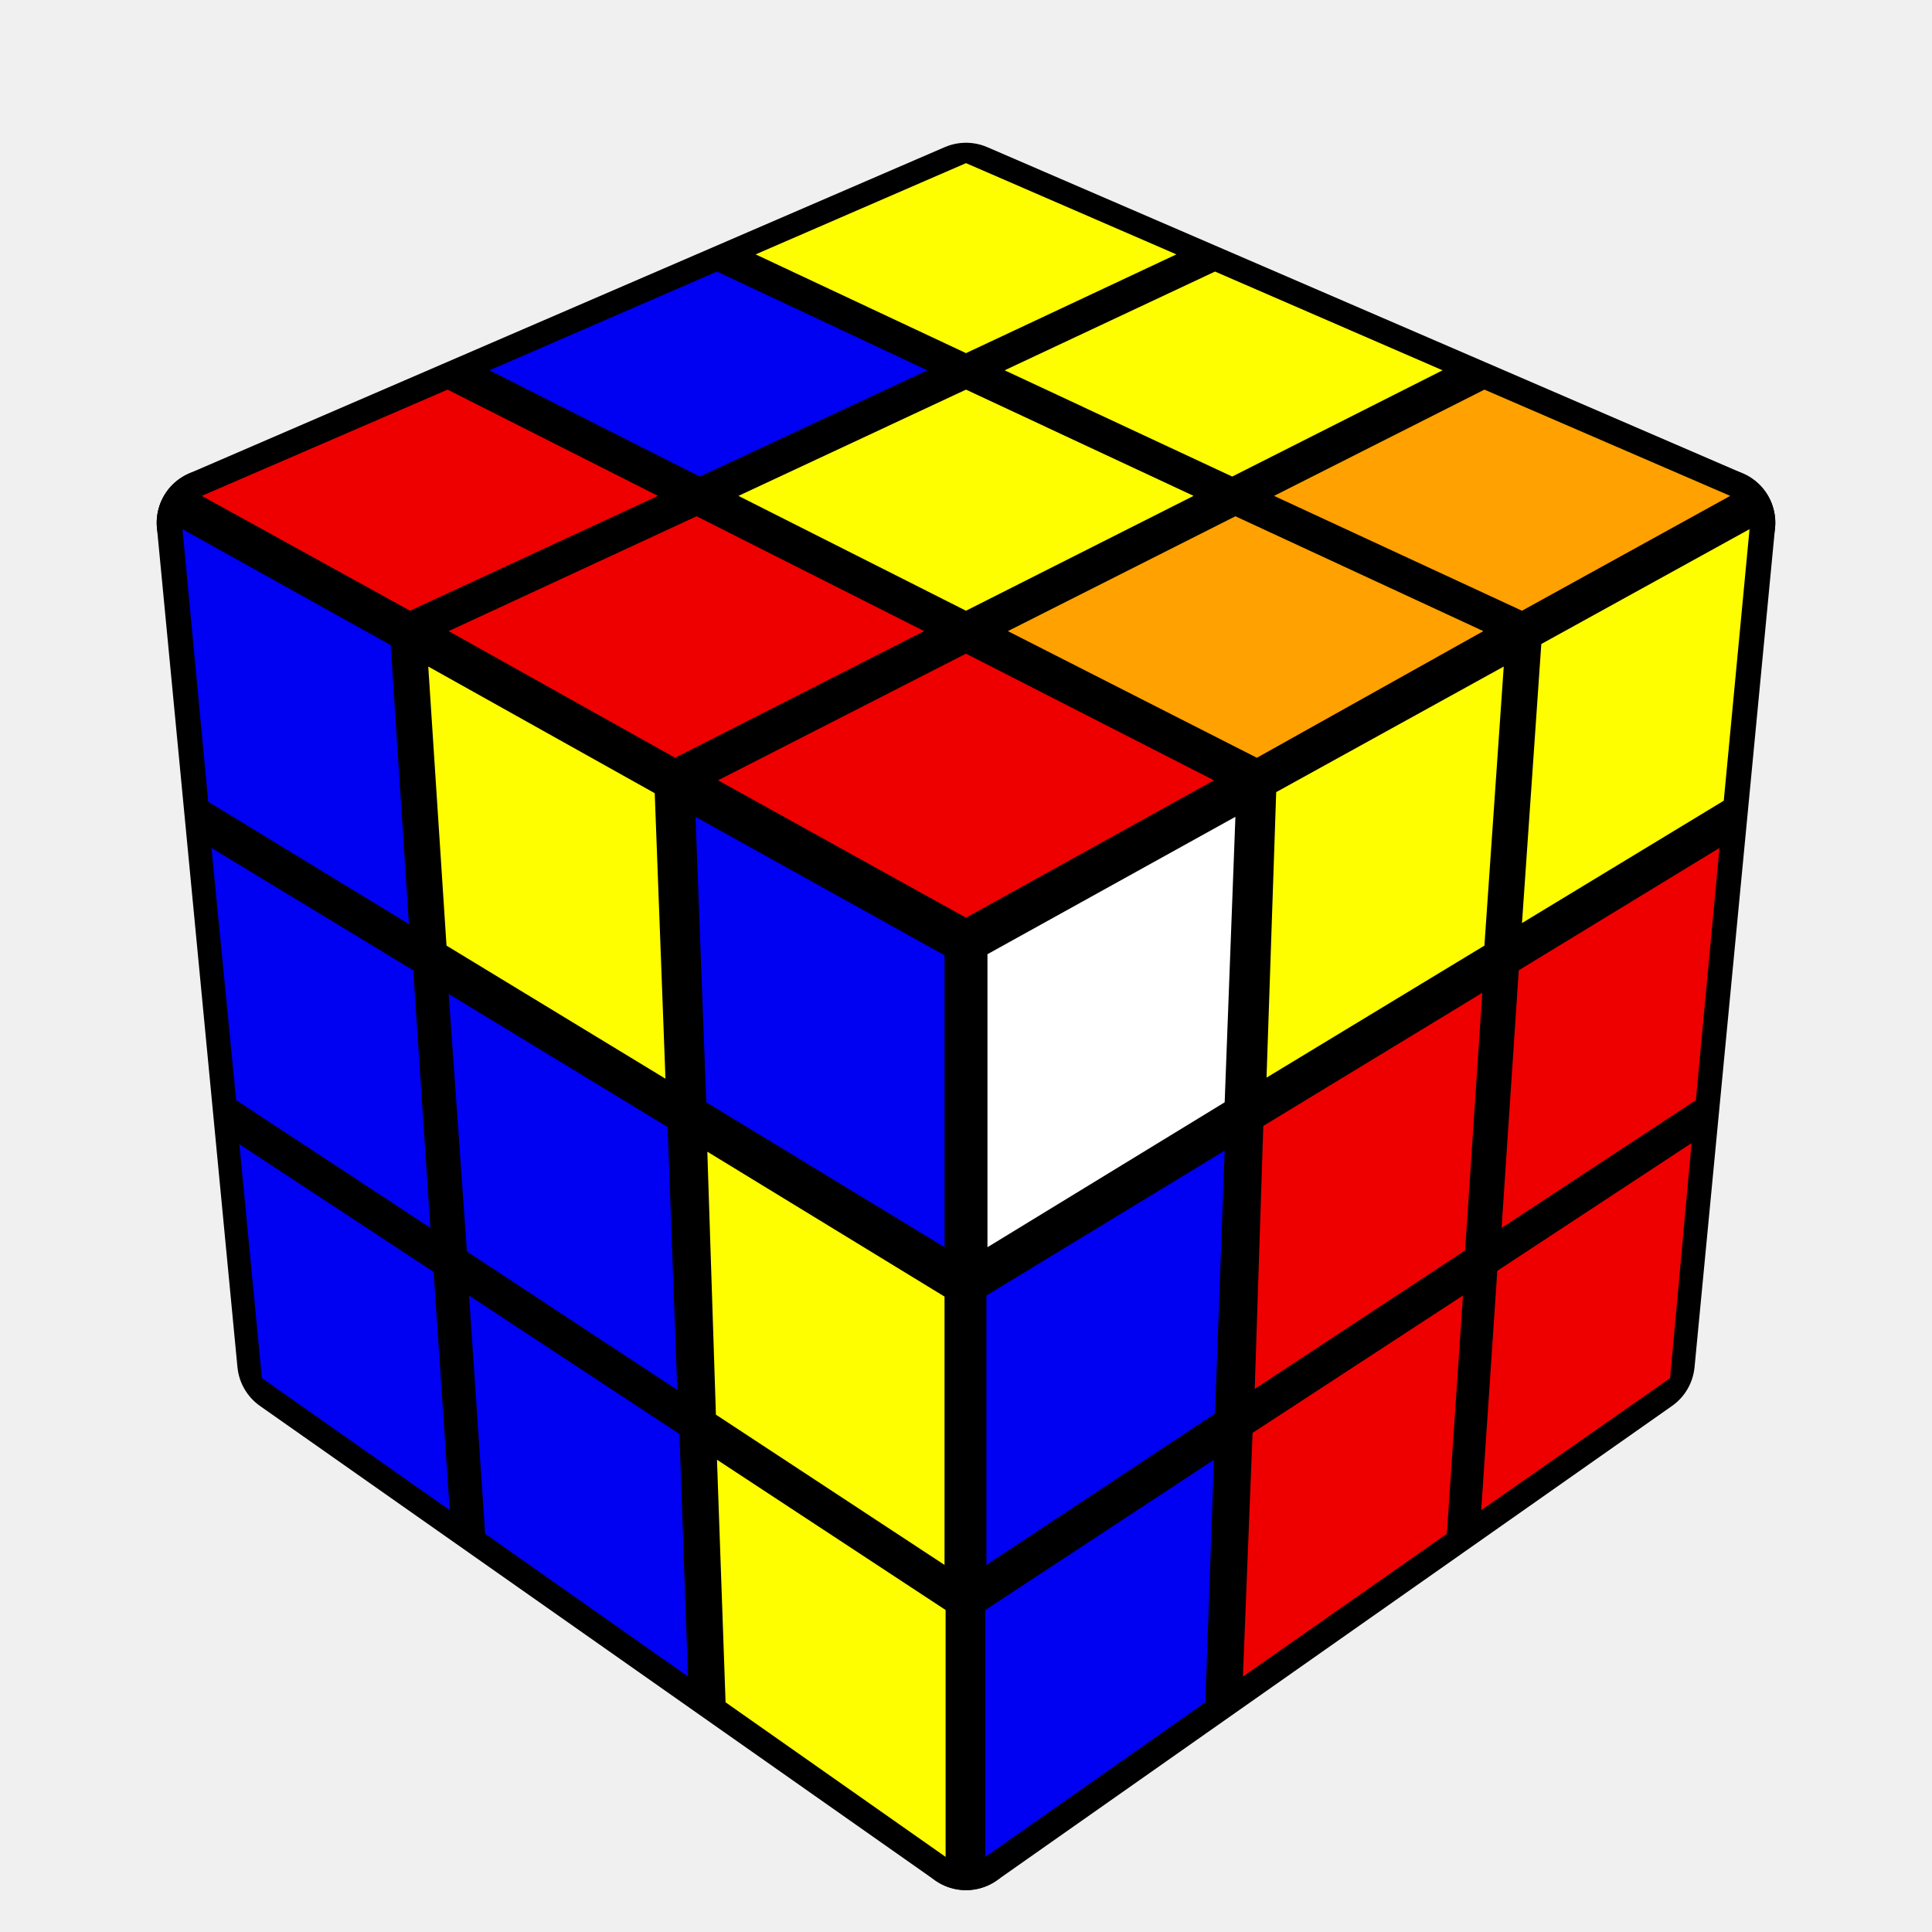
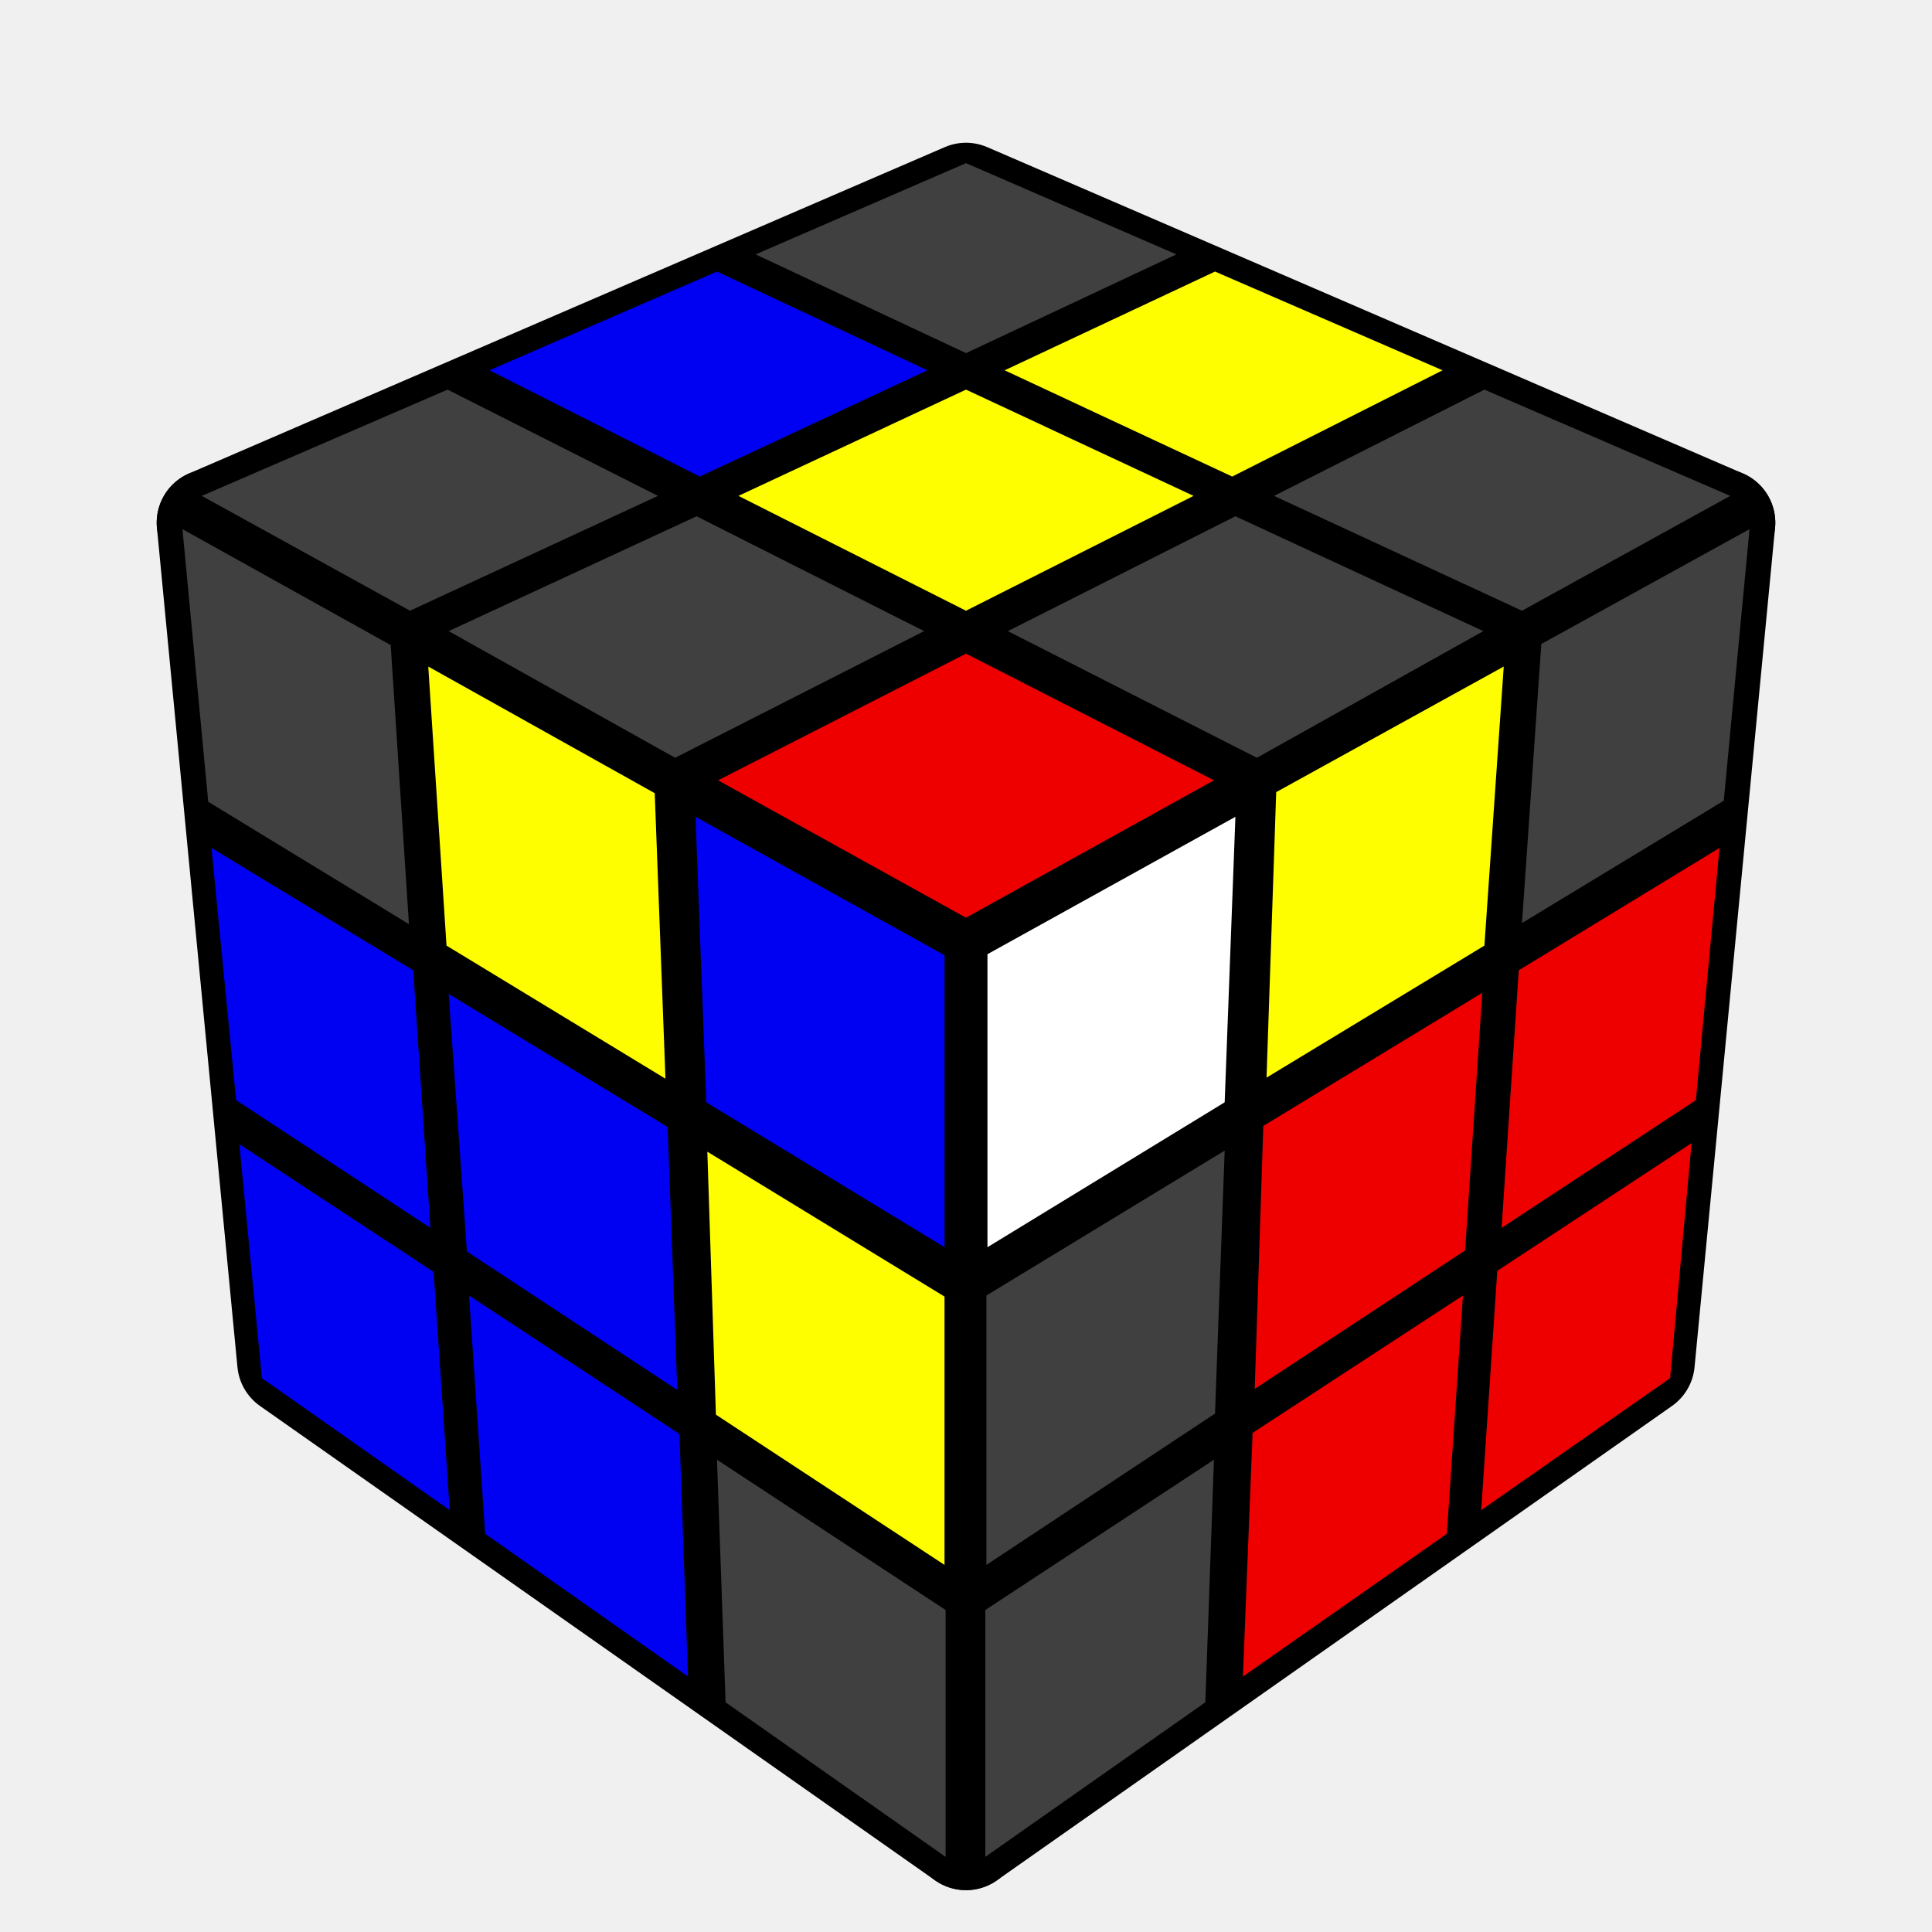
<svg xmlns="http://www.w3.org/2000/svg" version="1.1" width="220" height="220" viewBox="-0.9 -0.9 1.8 1.8">
  <g style="stroke-width:0.1;stroke-linejoin:round;opacity:1">
    <polygon fill="#000000" stroke="#000000" points="-4.9165444344952E-17,-0.717 0.704,-0.413 6.3108540577985E-17,-0.022 -0.704,-0.413" />
    <polygon fill="#000000" stroke="#000000" points="6.3108540577985E-17,-0.022 0.704,-0.413 0.629,0.369 5.5589468959362E-17,0.811" />
    <polygon fill="#000000" stroke="#000000" points="-0.704,-0.413 6.3108540577985E-17,-0.022 5.5589468959362E-17,0.811 -0.629,0.369" />
  </g>
  <g style="opacity:1;stroke-opacity:0.5;stroke-width:0;stroke-linejoin:round">
-     <polygon fill="#FEFE00" stroke="#000000" points="-4.9439549272153E-17,-0.748 0.196,-0.663 -1.6979580126642E-17,-0.571 -0.196,-0.663" />
+     <polygon fill="#404040" stroke="#000000" points="-4.9439549272153E-17,-0.748 0.196,-0.663 -1.6979580126642E-17,-0.571 -0.196,-0.663" />
    <polygon fill="#FEFE00" stroke="#000000" points="0.232,-0.647 0.444,-0.555 0.248,-0.456 0.036,-0.555" />
-     <polygon fill="#FFA100" stroke="#000000" points="0.483,-0.537 0.712,-0.438 0.518,-0.331 0.287,-0.438" />
+     <polygon fill="#404040" stroke="#000000" points="0.483,-0.537 0.712,-0.438 0.518,-0.331 0.287,-0.438" />
    <polygon fill="#0000F2" stroke="#000000" points="-0.232,-0.647 -0.036,-0.555 -0.248,-0.456 -0.444,-0.555" />
    <polygon fill="#FEFE00" stroke="#000000" points="-1.1906711768916E-17,-0.537 0.212,-0.438 1.3125827139793E-17,-0.331 -0.212,-0.438" />
-     <polygon fill="#FFA100" stroke="#000000" points="0.251,-0.419 0.482,-0.312 0.271,-0.194 0.039,-0.312" />
-     <polygon fill="#EE0000" stroke="#000000" points="-0.483,-0.537 -0.287,-0.438 -0.518,-0.331 -0.712,-0.438" />
-     <polygon fill="#EE0000" stroke="#000000" points="-0.251,-0.419 -0.039,-0.312 -0.271,-0.194 -0.482,-0.312" />
+     <polygon fill="#404040" stroke="#000000" points="0.251,-0.419 0.482,-0.312 0.271,-0.194 0.039,-0.312" />
+     <polygon fill="#404040" stroke="#000000" points="-0.483,-0.537 -0.287,-0.438 -0.518,-0.331 -0.712,-0.438" />
+     <polygon fill="#404040" stroke="#000000" points="-0.251,-0.419 -0.039,-0.312 -0.271,-0.194 -0.482,-0.312" />
    <polygon fill="#EE0000" stroke="#000000" points="1.9219742927126E-17,-0.291 0.231,-0.173 6.3251582941518E-17,-0.045 -0.231,-0.173" />
    <polygon fill="#FFFFFF" stroke="#000000" points="0.02,-0.011 0.251,-0.139 0.241,0.127 0.02,0.262" />
    <polygon fill="#FEFE00" stroke="#000000" points="0.289,-0.162 0.501,-0.279 0.483,-0.019 0.28,0.104" />
-     <polygon fill="#FEFE00" stroke="#000000" points="0.536,-0.3 0.73,-0.407 0.706,-0.154 0.518,-0.04" />
-     <polygon fill="#0000F2" stroke="#000000" points="0.019,0.307 0.241,0.172 0.232,0.417 0.019,0.558" />
+     <polygon fill="#404040" stroke="#000000" points="0.536,-0.3 0.73,-0.407 0.706,-0.154 0.518,-0.04" />
+     <polygon fill="#404040" stroke="#000000" points="0.019,0.307 0.241,0.172 0.232,0.417 0.019,0.558" />
    <polygon fill="#EE0000" stroke="#000000" points="0.277,0.149 0.481,0.025 0.465,0.265 0.269,0.394" />
    <polygon fill="#EE0000" stroke="#000000" points="0.515,0.004 0.702,-0.11 0.68,0.125 0.499,0.244" />
-     <polygon fill="#0000F2" stroke="#000000" points="0.018,0.6 0.231,0.46 0.223,0.686 0.018,0.83" />
+     <polygon fill="#404040" stroke="#000000" points="0.018,0.6 0.231,0.46 0.223,0.686 0.018,0.83" />
    <polygon fill="#EE0000" stroke="#000000" points="0.267,0.435 0.463,0.307 0.448,0.529 0.258,0.662" />
    <polygon fill="#EE0000" stroke="#000000" points="0.495,0.284 0.676,0.165 0.656,0.384 0.48,0.507" />
-     <polygon fill="#0000F2" stroke="#000000" points="-0.73,-0.407 -0.536,-0.299 -0.519,-0.039 -0.706,-0.153" />
+     <polygon fill="#404040" stroke="#000000" points="-0.73,-0.407 -0.536,-0.299 -0.519,-0.039 -0.706,-0.153" />
    <polygon fill="#FEFE00" stroke="#000000" points="-0.501,-0.279 -0.29,-0.161 -0.28,0.105 -0.484,-0.019" />
    <polygon fill="#0000F2" stroke="#000000" points="-0.252,-0.139 -0.02,-0.01 -0.02,0.262 -0.242,0.127" />
    <polygon fill="#0000F2" stroke="#000000" points="-0.703,-0.11 -0.515,0.004 -0.499,0.244 -0.68,0.125" />
    <polygon fill="#0000F2" stroke="#000000" points="-0.482,0.026 -0.278,0.15 -0.269,0.395 -0.465,0.266" />
    <polygon fill="#FEFE00" stroke="#000000" points="-0.241,0.173 -0.02,0.308 -0.02,0.558 -0.233,0.418" />
    <polygon fill="#0000F2" stroke="#000000" points="-0.677,0.166 -0.496,0.285 -0.481,0.507 -0.656,0.384" />
    <polygon fill="#0000F2" stroke="#000000" points="-0.463,0.307 -0.267,0.436 -0.259,0.662 -0.448,0.529" />
-     <polygon fill="#FEFE00" stroke="#000000" points="-0.232,0.46 -0.019,0.6 -0.019,0.83 -0.224,0.686" />
+     <polygon fill="#404040" stroke="#000000" points="-0.232,0.46 -0.019,0.6 -0.019,0.83 -0.224,0.686" />
  </g>
</svg>
